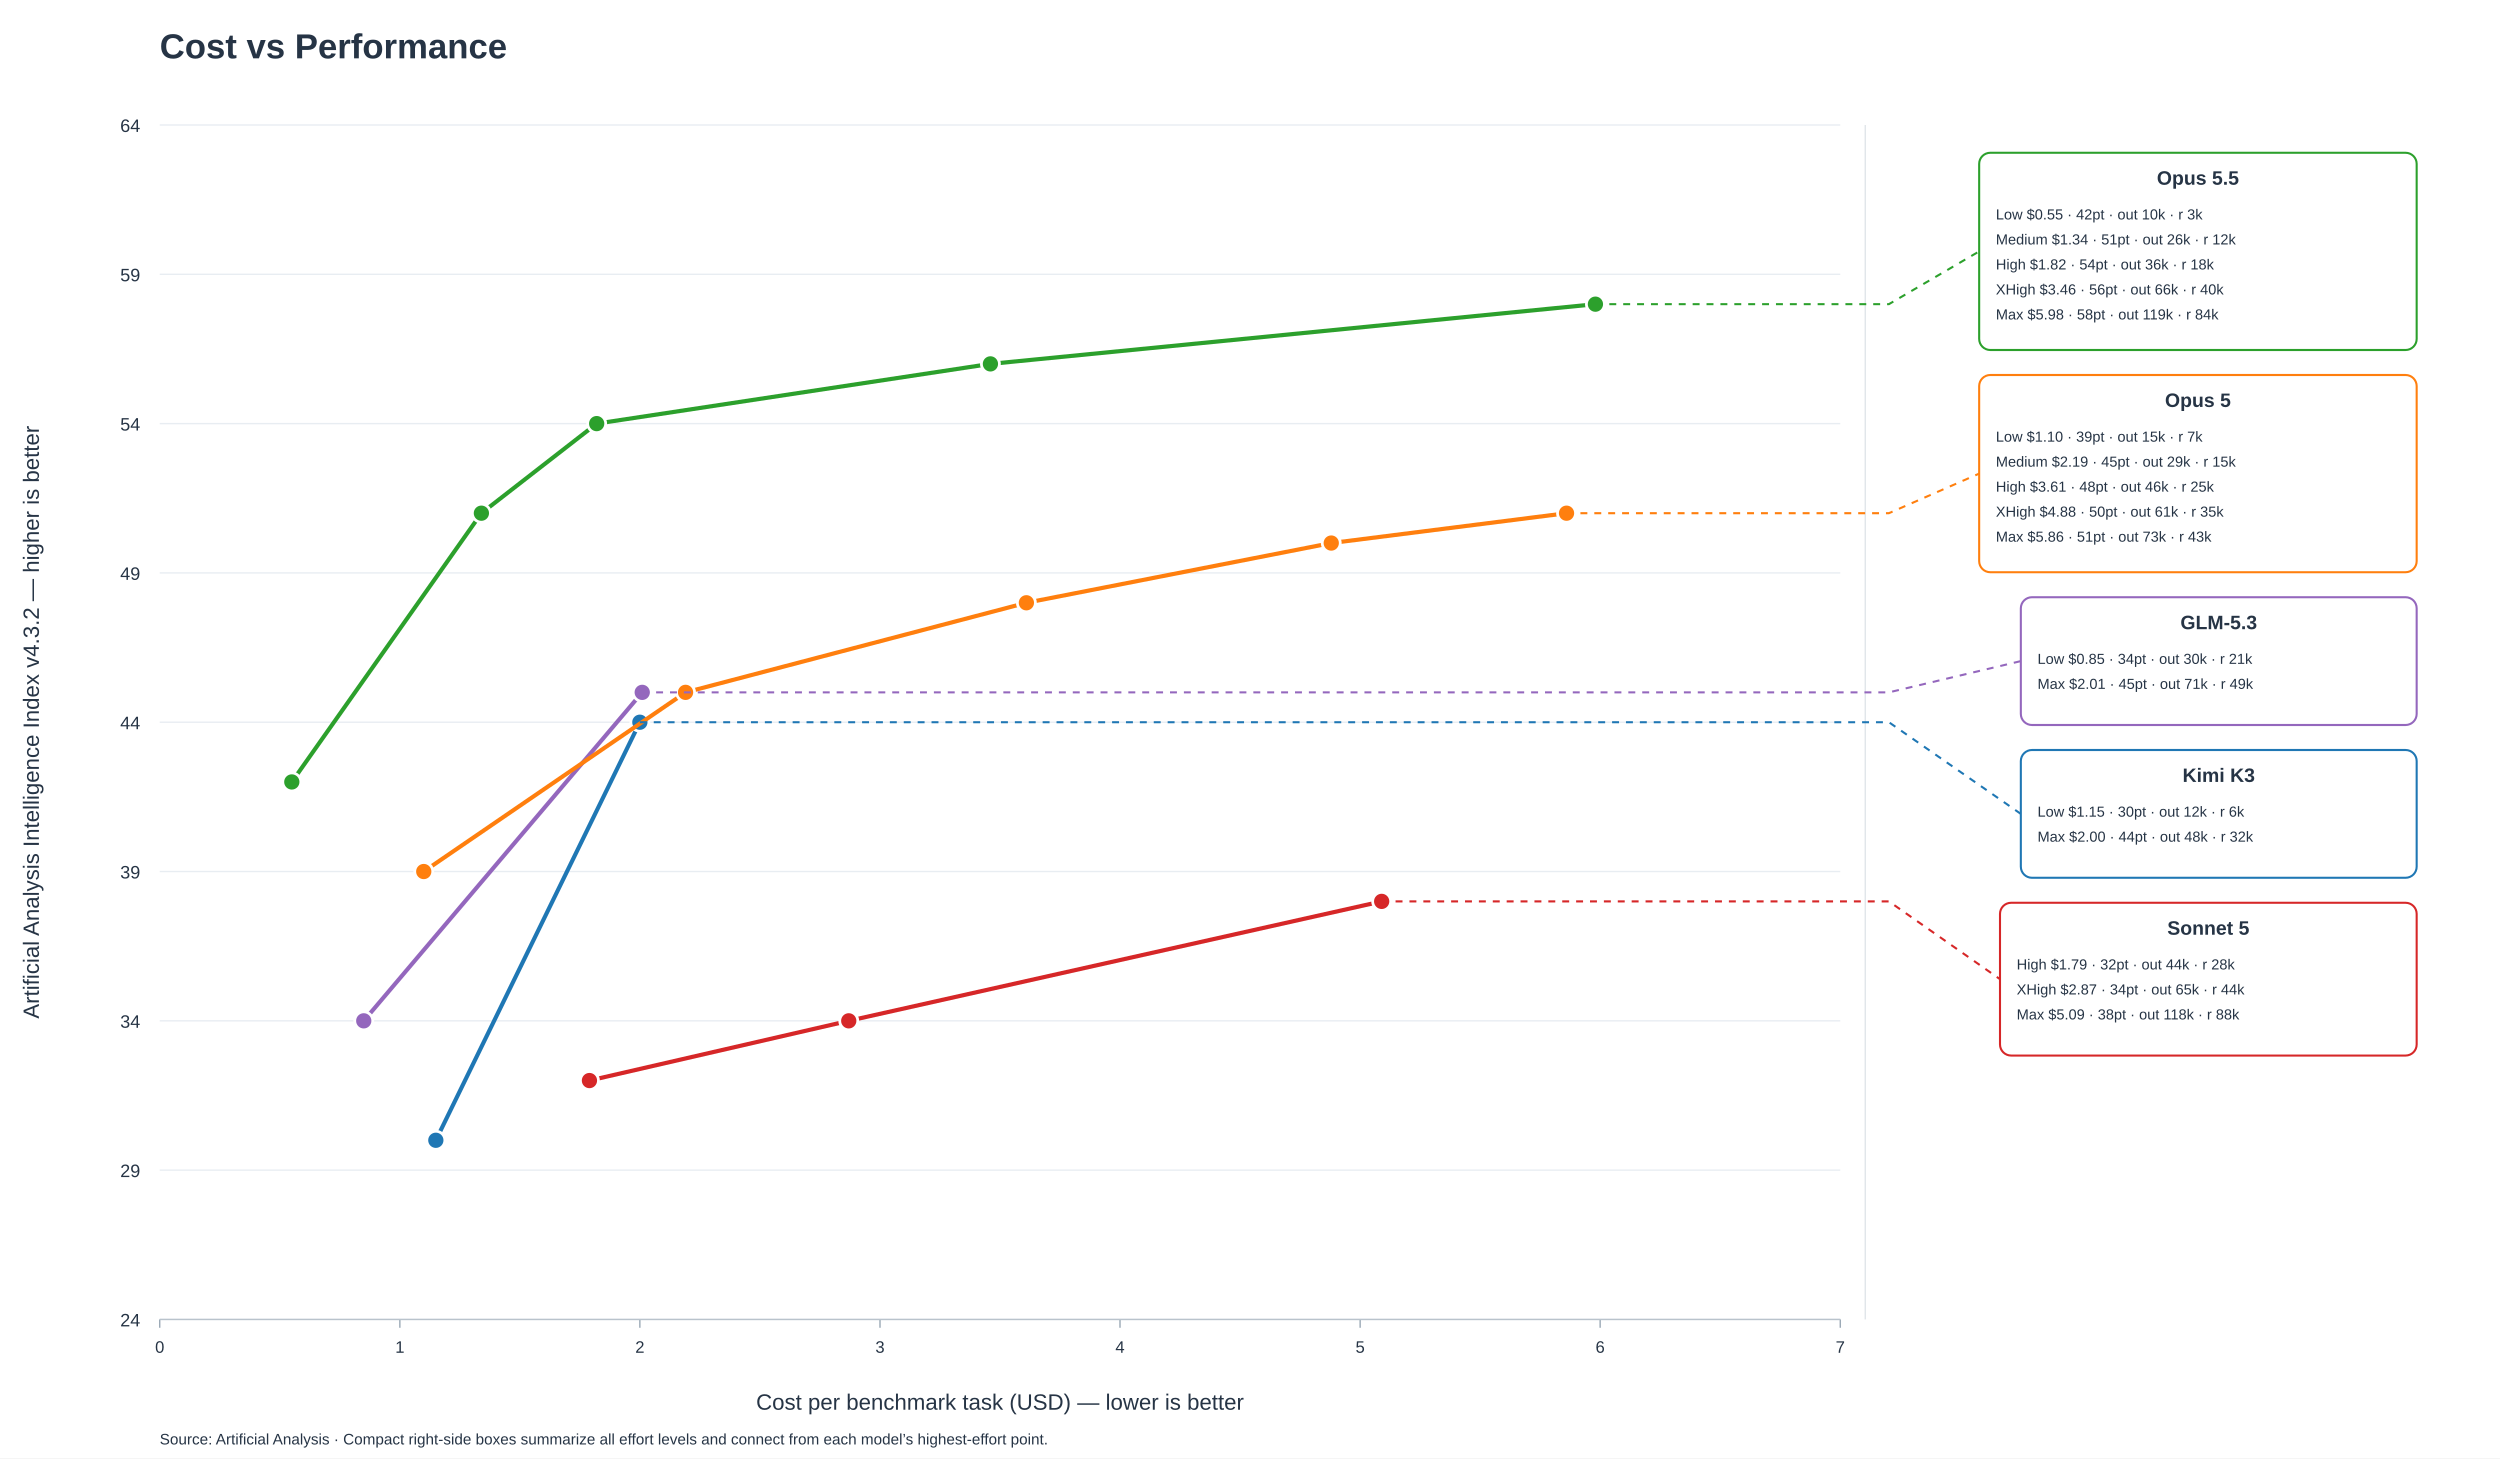
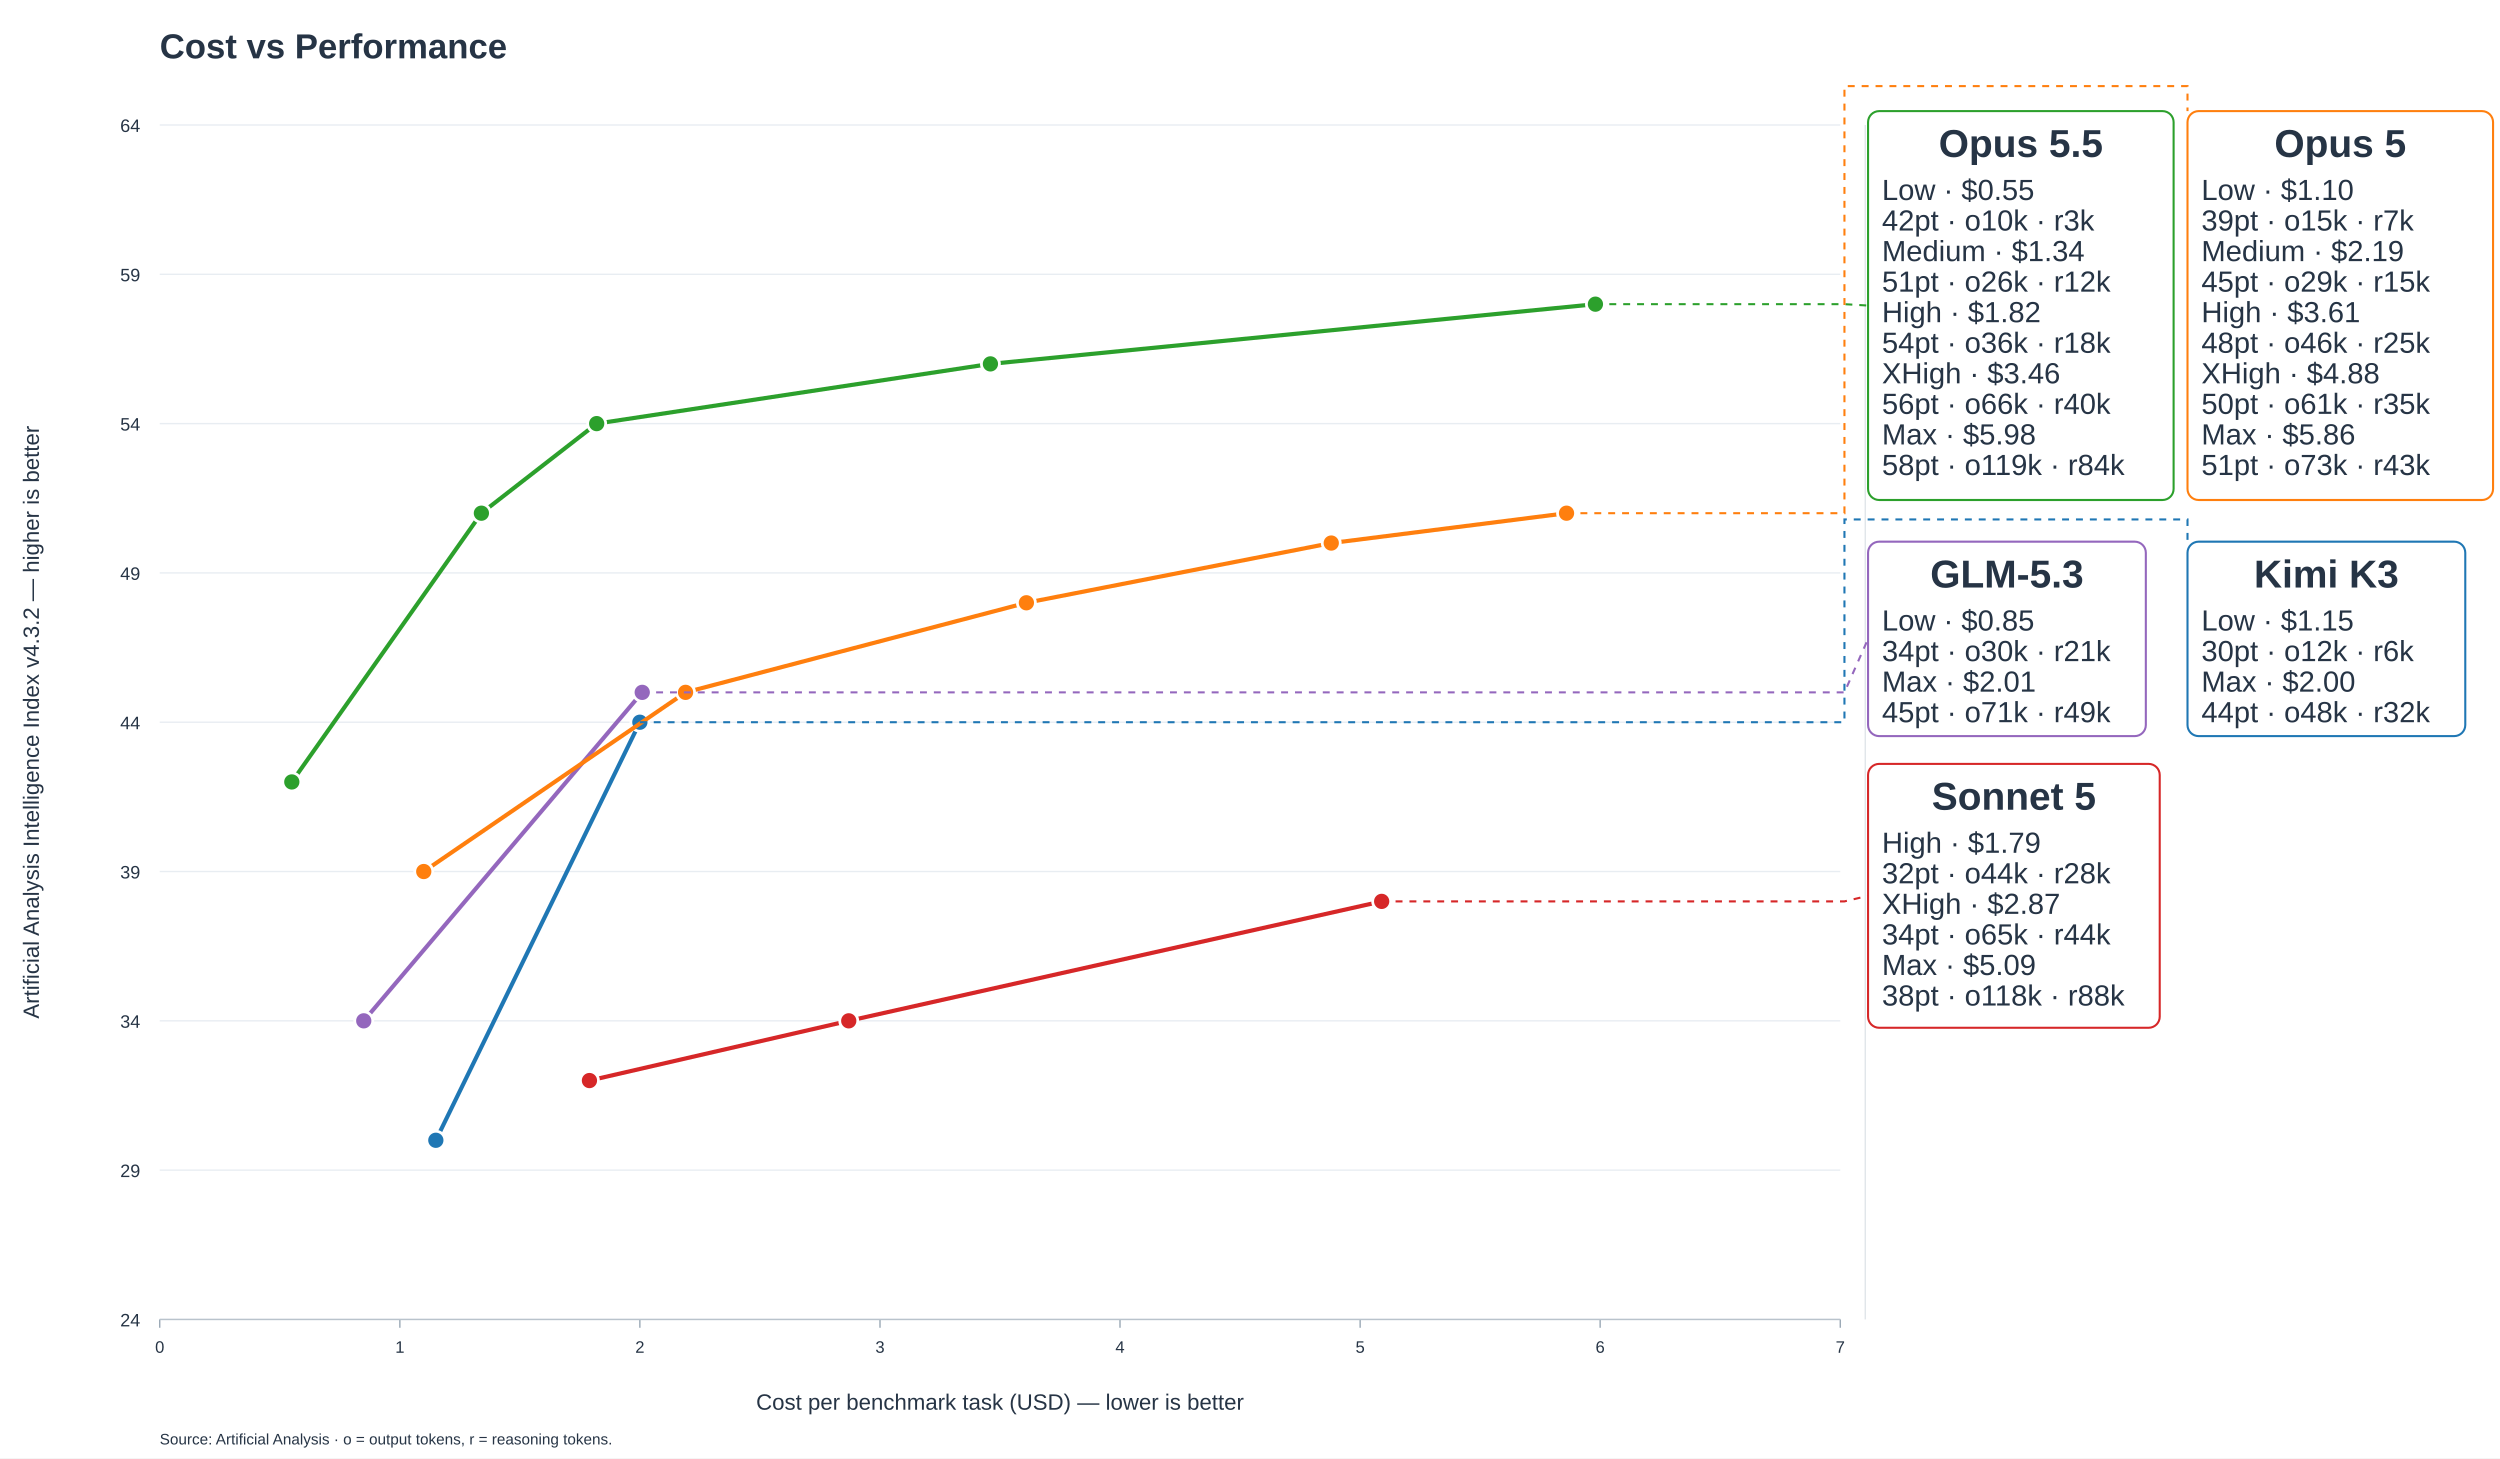
<svg xmlns="http://www.w3.org/2000/svg" width="1800" height="1050" viewBox="0 0 1800 1050">
  <rect width="100%" height="100%" fill="white" />
-   <style>text{font-family:Arial,sans-serif;fill:#263445}.small{font-size:11px}.axis{font-size:16px}.boxTitle{font-size:14px;font-weight:bold}.boxLine{font-size:10.5px}.tick{font-size:12px}</style>
+   <style>text{font-family:Arial,sans-serif;fill:#263445}.small{font-size:11px}.axis{font-size:16px}.boxTitle{font-size:28px;font-weight:bold}.boxLine{font-size:21px}.tick{font-size:12px}</style>
  <text x="115" y="42" font-size="25" font-weight="bold">Cost vs Performance</text>
  <line x1="115" y1="950.0" x2="1325" y2="950.0" stroke="#e8edf2" />
  <text x="101" y="955.0" text-anchor="end" font-size="13">24</text>
  <line x1="115" y1="842.5" x2="1325" y2="842.5" stroke="#e8edf2" />
  <text x="101" y="847.5" text-anchor="end" font-size="13">29</text>
  <line x1="115" y1="735.0" x2="1325" y2="735.0" stroke="#e8edf2" />
  <text x="101" y="740.0" text-anchor="end" font-size="13">34</text>
  <line x1="115" y1="627.5" x2="1325" y2="627.5" stroke="#e8edf2" />
  <text x="101" y="632.5" text-anchor="end" font-size="13">39</text>
  <line x1="115" y1="520.0" x2="1325" y2="520.0" stroke="#e8edf2" />
  <text x="101" y="525.0" text-anchor="end" font-size="13">44</text>
  <line x1="115" y1="412.5" x2="1325" y2="412.5" stroke="#e8edf2" />
  <text x="101" y="417.5" text-anchor="end" font-size="13">49</text>
  <line x1="115" y1="305.0" x2="1325" y2="305.0" stroke="#e8edf2" />
  <text x="101" y="310.0" text-anchor="end" font-size="13">54</text>
  <line x1="115" y1="197.5" x2="1325" y2="197.5" stroke="#e8edf2" />
  <text x="101" y="202.5" text-anchor="end" font-size="13">59</text>
  <line x1="115" y1="90.0" x2="1325" y2="90.0" stroke="#e8edf2" />
  <text x="101" y="95.0" text-anchor="end" font-size="13">64</text>
  <line x1="115.0" y1="950" x2="115.0" y2="956" stroke="#9aa8b5" />
  <text x="115.0" y="974" text-anchor="middle" class="tick">0</text>
  <line x1="287.9" y1="950" x2="287.9" y2="956" stroke="#9aa8b5" />
  <text x="287.9" y="974" text-anchor="middle" class="tick">1</text>
  <line x1="460.7" y1="950" x2="460.7" y2="956" stroke="#9aa8b5" />
  <text x="460.7" y="974" text-anchor="middle" class="tick">2</text>
  <line x1="633.6" y1="950" x2="633.6" y2="956" stroke="#9aa8b5" />
  <text x="633.6" y="974" text-anchor="middle" class="tick">3</text>
  <line x1="806.4" y1="950" x2="806.4" y2="956" stroke="#9aa8b5" />
  <text x="806.4" y="974" text-anchor="middle" class="tick">4</text>
  <line x1="979.3" y1="950" x2="979.3" y2="956" stroke="#9aa8b5" />
  <text x="979.3" y="974" text-anchor="middle" class="tick">5</text>
  <line x1="1152.1" y1="950" x2="1152.1" y2="956" stroke="#9aa8b5" />
  <text x="1152.1" y="974" text-anchor="middle" class="tick">6</text>
  <line x1="1325.0" y1="950" x2="1325.0" y2="956" stroke="#9aa8b5" />
  <text x="1325.0" y="974" text-anchor="middle" class="tick">7</text>
  <line x1="115" y1="950" x2="1325" y2="950" stroke="#b9c3cc" />
  <line x1="1343" y1="90" x2="1343" y2="950" stroke="#e0e5ea" />
  <polyline points="313.8,821.0 460.7,520.0" fill="none" stroke="#1f77b4" stroke-width="3" />
  <circle cx="313.8" cy="821.0" r="6.5" fill="#1f77b4" stroke="white" stroke-width="2" />
  <circle cx="460.7" cy="520.0" r="6.5" fill="#1f77b4" stroke="white" stroke-width="2" />
  <polyline points="261.9,735.0 462.4,498.5" fill="none" stroke="#9467bd" stroke-width="3" />
  <circle cx="261.9" cy="735.0" r="6.5" fill="#9467bd" stroke="white" stroke-width="2" />
  <circle cx="462.4" cy="498.5" r="6.5" fill="#9467bd" stroke="white" stroke-width="2" />
  <polyline points="305.1,627.5 493.6,498.5 739.0,434.0 958.5,391.0 1127.9,369.5" fill="none" stroke="#ff7f0e" stroke-width="3" />
  <circle cx="305.1" cy="627.5" r="6.5" fill="#ff7f0e" stroke="white" stroke-width="2" />
  <circle cx="493.6" cy="498.5" r="6.5" fill="#ff7f0e" stroke="white" stroke-width="2" />
  <circle cx="739.0" cy="434.0" r="6.5" fill="#ff7f0e" stroke="white" stroke-width="2" />
  <circle cx="958.5" cy="391.0" r="6.5" fill="#ff7f0e" stroke="white" stroke-width="2" />
  <circle cx="1127.9" cy="369.5" r="6.5" fill="#ff7f0e" stroke="white" stroke-width="2" />
  <polyline points="210.1,563.0 346.6,369.5 429.6,305.0 713.1,262.0 1148.7,219.0" fill="none" stroke="#2ca02c" stroke-width="3" />
  <circle cx="210.1" cy="563.0" r="6.5" fill="#2ca02c" stroke="white" stroke-width="2" />
  <circle cx="346.6" cy="369.5" r="6.5" fill="#2ca02c" stroke="white" stroke-width="2" />
  <circle cx="429.6" cy="305.0" r="6.5" fill="#2ca02c" stroke="white" stroke-width="2" />
  <circle cx="713.1" cy="262.0" r="6.5" fill="#2ca02c" stroke="white" stroke-width="2" />
  <circle cx="1148.7" cy="219.0" r="6.5" fill="#2ca02c" stroke="white" stroke-width="2" />
  <polyline points="424.4,778.0 611.1,735.0 994.8,649.0" fill="none" stroke="#d62728" stroke-width="3" />
  <circle cx="424.4" cy="778.0" r="6.5" fill="#d62728" stroke="white" stroke-width="2" />
  <circle cx="611.1" cy="735.0" r="6.5" fill="#d62728" stroke="white" stroke-width="2" />
  <circle cx="994.8" cy="649.0" r="6.5" fill="#d62728" stroke="white" stroke-width="2" />
-   <polyline points="1148.7,219.0 1360,219.0 1425,181.0" fill="none" stroke="#2ca02c" stroke-width="1.5" stroke-dasharray="5 5" />
-   <rect x="1425" y="110" width="315" height="142" rx="8" fill="white" stroke="#2ca02c" stroke-width="1.5" />
-   <text x="1582.5" y="133" text-anchor="middle" class="boxTitle">Opus 5.5</text>
-   <text x="1437" y="158" class="boxLine">Low  $0.55 · 42pt · out 10k · r 3k</text>
-   <text x="1437" y="176" class="boxLine">Medium  $1.34 · 51pt · out 26k · r 12k</text>
-   <text x="1437" y="194" class="boxLine">High  $1.82 · 54pt · out 36k · r 18k</text>
-   <text x="1437" y="212" class="boxLine">XHigh  $3.46 · 56pt · out 66k · r 40k</text>
-   <text x="1437" y="230" class="boxLine">Max  $5.98 · 58pt · out 119k · r 84k</text>
-   <polyline points="1127.9,369.5 1360,369.5 1425,341.0" fill="none" stroke="#ff7f0e" stroke-width="1.5" stroke-dasharray="5 5" />
-   <rect x="1425" y="270" width="315" height="142" rx="8" fill="white" stroke="#ff7f0e" stroke-width="1.5" />
-   <text x="1582.5" y="293" text-anchor="middle" class="boxTitle">Opus 5</text>
-   <text x="1437" y="318" class="boxLine">Low  $1.10 · 39pt · out 15k · r 7k</text>
-   <text x="1437" y="336" class="boxLine">Medium  $2.19 · 45pt · out 29k · r 15k</text>
-   <text x="1437" y="354" class="boxLine">High  $3.61 · 48pt · out 46k · r 25k</text>
-   <text x="1437" y="372" class="boxLine">XHigh  $4.88 · 50pt · out 61k · r 35k</text>
-   <text x="1437" y="390" class="boxLine">Max  $5.86 · 51pt · out 73k · r 43k</text>
-   <polyline points="462.4,498.5 1360,498.5 1455,476.0" fill="none" stroke="#9467bd" stroke-width="1.5" stroke-dasharray="5 5" />
-   <rect x="1455" y="430" width="285" height="92" rx="8" fill="white" stroke="#9467bd" stroke-width="1.5" />
-   <text x="1597.5" y="453" text-anchor="middle" class="boxTitle">GLM-5.3</text>
-   <text x="1467" y="478" class="boxLine">Low  $0.85 · 34pt · out 30k · r 21k</text>
-   <text x="1467" y="496" class="boxLine">Max  $2.01 · 45pt · out 71k · r 49k</text>
-   <polyline points="460.7,520.0 1360,520.0 1455,586.0" fill="none" stroke="#1f77b4" stroke-width="1.5" stroke-dasharray="5 5" />
-   <rect x="1455" y="540" width="285" height="92" rx="8" fill="white" stroke="#1f77b4" stroke-width="1.5" />
-   <text x="1597.5" y="563" text-anchor="middle" class="boxTitle">Kimi K3</text>
-   <text x="1467" y="588" class="boxLine">Low  $1.15 · 30pt · out 12k · r 6k</text>
-   <text x="1467" y="606" class="boxLine">Max  $2.00 · 44pt · out 48k · r 32k</text>
-   <polyline points="994.8,649.0 1360,649.0 1440,705.0" fill="none" stroke="#d62728" stroke-width="1.5" stroke-dasharray="5 5" />
-   <rect x="1440" y="650" width="300" height="110" rx="8" fill="white" stroke="#d62728" stroke-width="1.5" />
-   <text x="1590" y="673" text-anchor="middle" class="boxTitle">Sonnet 5</text>
-   <text x="1452" y="698" class="boxLine">High  $1.79 · 32pt · out 44k · r 28k</text>
-   <text x="1452" y="716" class="boxLine">XHigh  $2.87 · 34pt · out 65k · r 44k</text>
-   <text x="1452" y="734" class="boxLine">Max  $5.09 · 38pt · out 118k · r 88k</text>
+   <polyline points="1148.7,219.0 1328,219.0 1345,220.0" fill="none" stroke="#2ca02c" stroke-width="1.5" stroke-dasharray="5 5" />
+   <rect x="1345" y="80" width="220" height="280" rx="8" fill="white" stroke="#2ca02c" stroke-width="1.5" />
+   <text x="1455" y="113" text-anchor="middle" class="boxTitle">Opus 5.5</text>
+   <text x="1355" y="144" class="boxLine">Low · $0.55</text>
+   <text x="1355" y="166" class="boxLine">42pt · o10k · r3k</text>
+   <text x="1355" y="188" class="boxLine">Medium · $1.34</text>
+   <text x="1355" y="210" class="boxLine">51pt · o26k · r12k</text>
+   <text x="1355" y="232" class="boxLine">High · $1.82</text>
+   <text x="1355" y="254" class="boxLine">54pt · o36k · r18k</text>
+   <text x="1355" y="276" class="boxLine">XHigh · $3.46</text>
+   <text x="1355" y="298" class="boxLine">56pt · o66k · r40k</text>
+   <text x="1355" y="320" class="boxLine">Max · $5.98</text>
+   <text x="1355" y="342" class="boxLine">58pt · o119k · r84k</text>
+   <polyline points="1127.9,369.5 1328,369.5 1328,62 1575,62 1575,80" fill="none" stroke="#ff7f0e" stroke-width="1.5" stroke-dasharray="5 5" />
+   <rect x="1575" y="80" width="220" height="280" rx="8" fill="white" stroke="#ff7f0e" stroke-width="1.5" />
+   <text x="1685" y="113" text-anchor="middle" class="boxTitle">Opus 5</text>
+   <text x="1585" y="144" class="boxLine">Low · $1.10</text>
+   <text x="1585" y="166" class="boxLine">39pt · o15k · r7k</text>
+   <text x="1585" y="188" class="boxLine">Medium · $2.19</text>
+   <text x="1585" y="210" class="boxLine">45pt · o29k · r15k</text>
+   <text x="1585" y="232" class="boxLine">High · $3.61</text>
+   <text x="1585" y="254" class="boxLine">48pt · o46k · r25k</text>
+   <text x="1585" y="276" class="boxLine">XHigh · $4.88</text>
+   <text x="1585" y="298" class="boxLine">50pt · o61k · r35k</text>
+   <text x="1585" y="320" class="boxLine">Max · $5.86</text>
+   <text x="1585" y="342" class="boxLine">51pt · o73k · r43k</text>
+   <polyline points="462.4,498.5 1328,498.5 1345,460" fill="none" stroke="#9467bd" stroke-width="1.5" stroke-dasharray="5 5" />
+   <rect x="1345" y="390" width="200" height="140" rx="8" fill="white" stroke="#9467bd" stroke-width="1.5" />
+   <text x="1445" y="423" text-anchor="middle" class="boxTitle">GLM-5.3</text>
+   <text x="1355" y="454" class="boxLine">Low · $0.85</text>
+   <text x="1355" y="476" class="boxLine">34pt · o30k · r21k</text>
+   <text x="1355" y="498" class="boxLine">Max · $2.01</text>
+   <text x="1355" y="520" class="boxLine">45pt · o71k · r49k</text>
+   <polyline points="460.7,520.0 1328,520.0 1328,374 1575,374 1575,390" fill="none" stroke="#1f77b4" stroke-width="1.5" stroke-dasharray="5 5" />
+   <rect x="1575" y="390" width="200" height="140" rx="8" fill="white" stroke="#1f77b4" stroke-width="1.5" />
+   <text x="1675" y="423" text-anchor="middle" class="boxTitle">Kimi K3</text>
+   <text x="1585" y="454" class="boxLine">Low · $1.15</text>
+   <text x="1585" y="476" class="boxLine">30pt · o12k · r6k</text>
+   <text x="1585" y="498" class="boxLine">Max · $2.00</text>
+   <text x="1585" y="520" class="boxLine">44pt · o48k · r32k</text>
+   <polyline points="994.8,649.0 1328,649.0 1345,645" fill="none" stroke="#d62728" stroke-width="1.5" stroke-dasharray="5 5" />
+   <rect x="1345" y="550" width="210" height="190" rx="8" fill="white" stroke="#d62728" stroke-width="1.5" />
+   <text x="1450" y="583" text-anchor="middle" class="boxTitle">Sonnet 5</text>
+   <text x="1355" y="614" class="boxLine">High · $1.79</text>
+   <text x="1355" y="636" class="boxLine">32pt · o44k · r28k</text>
+   <text x="1355" y="658" class="boxLine">XHigh · $2.87</text>
+   <text x="1355" y="680" class="boxLine">34pt · o65k · r44k</text>
+   <text x="1355" y="702" class="boxLine">Max · $5.09</text>
+   <text x="1355" y="724" class="boxLine">38pt · o118k · r88k</text>
  <text x="720" y="1015" text-anchor="middle" class="axis">Cost per benchmark task (USD) — lower is better</text>
  <text transform="translate(28 520) rotate(-90)" text-anchor="middle" class="axis">Artificial Analysis Intelligence Index v4.3.2 — higher is better</text>
-   <text x="115" y="1040" class="small">Source: Artificial Analysis · Compact right-side boxes summarize all effort levels and connect from each model’s highest-effort point.</text>
+   <text x="115" y="1040" class="small">Source: Artificial Analysis · o = output tokens, r = reasoning tokens.</text>
</svg>
